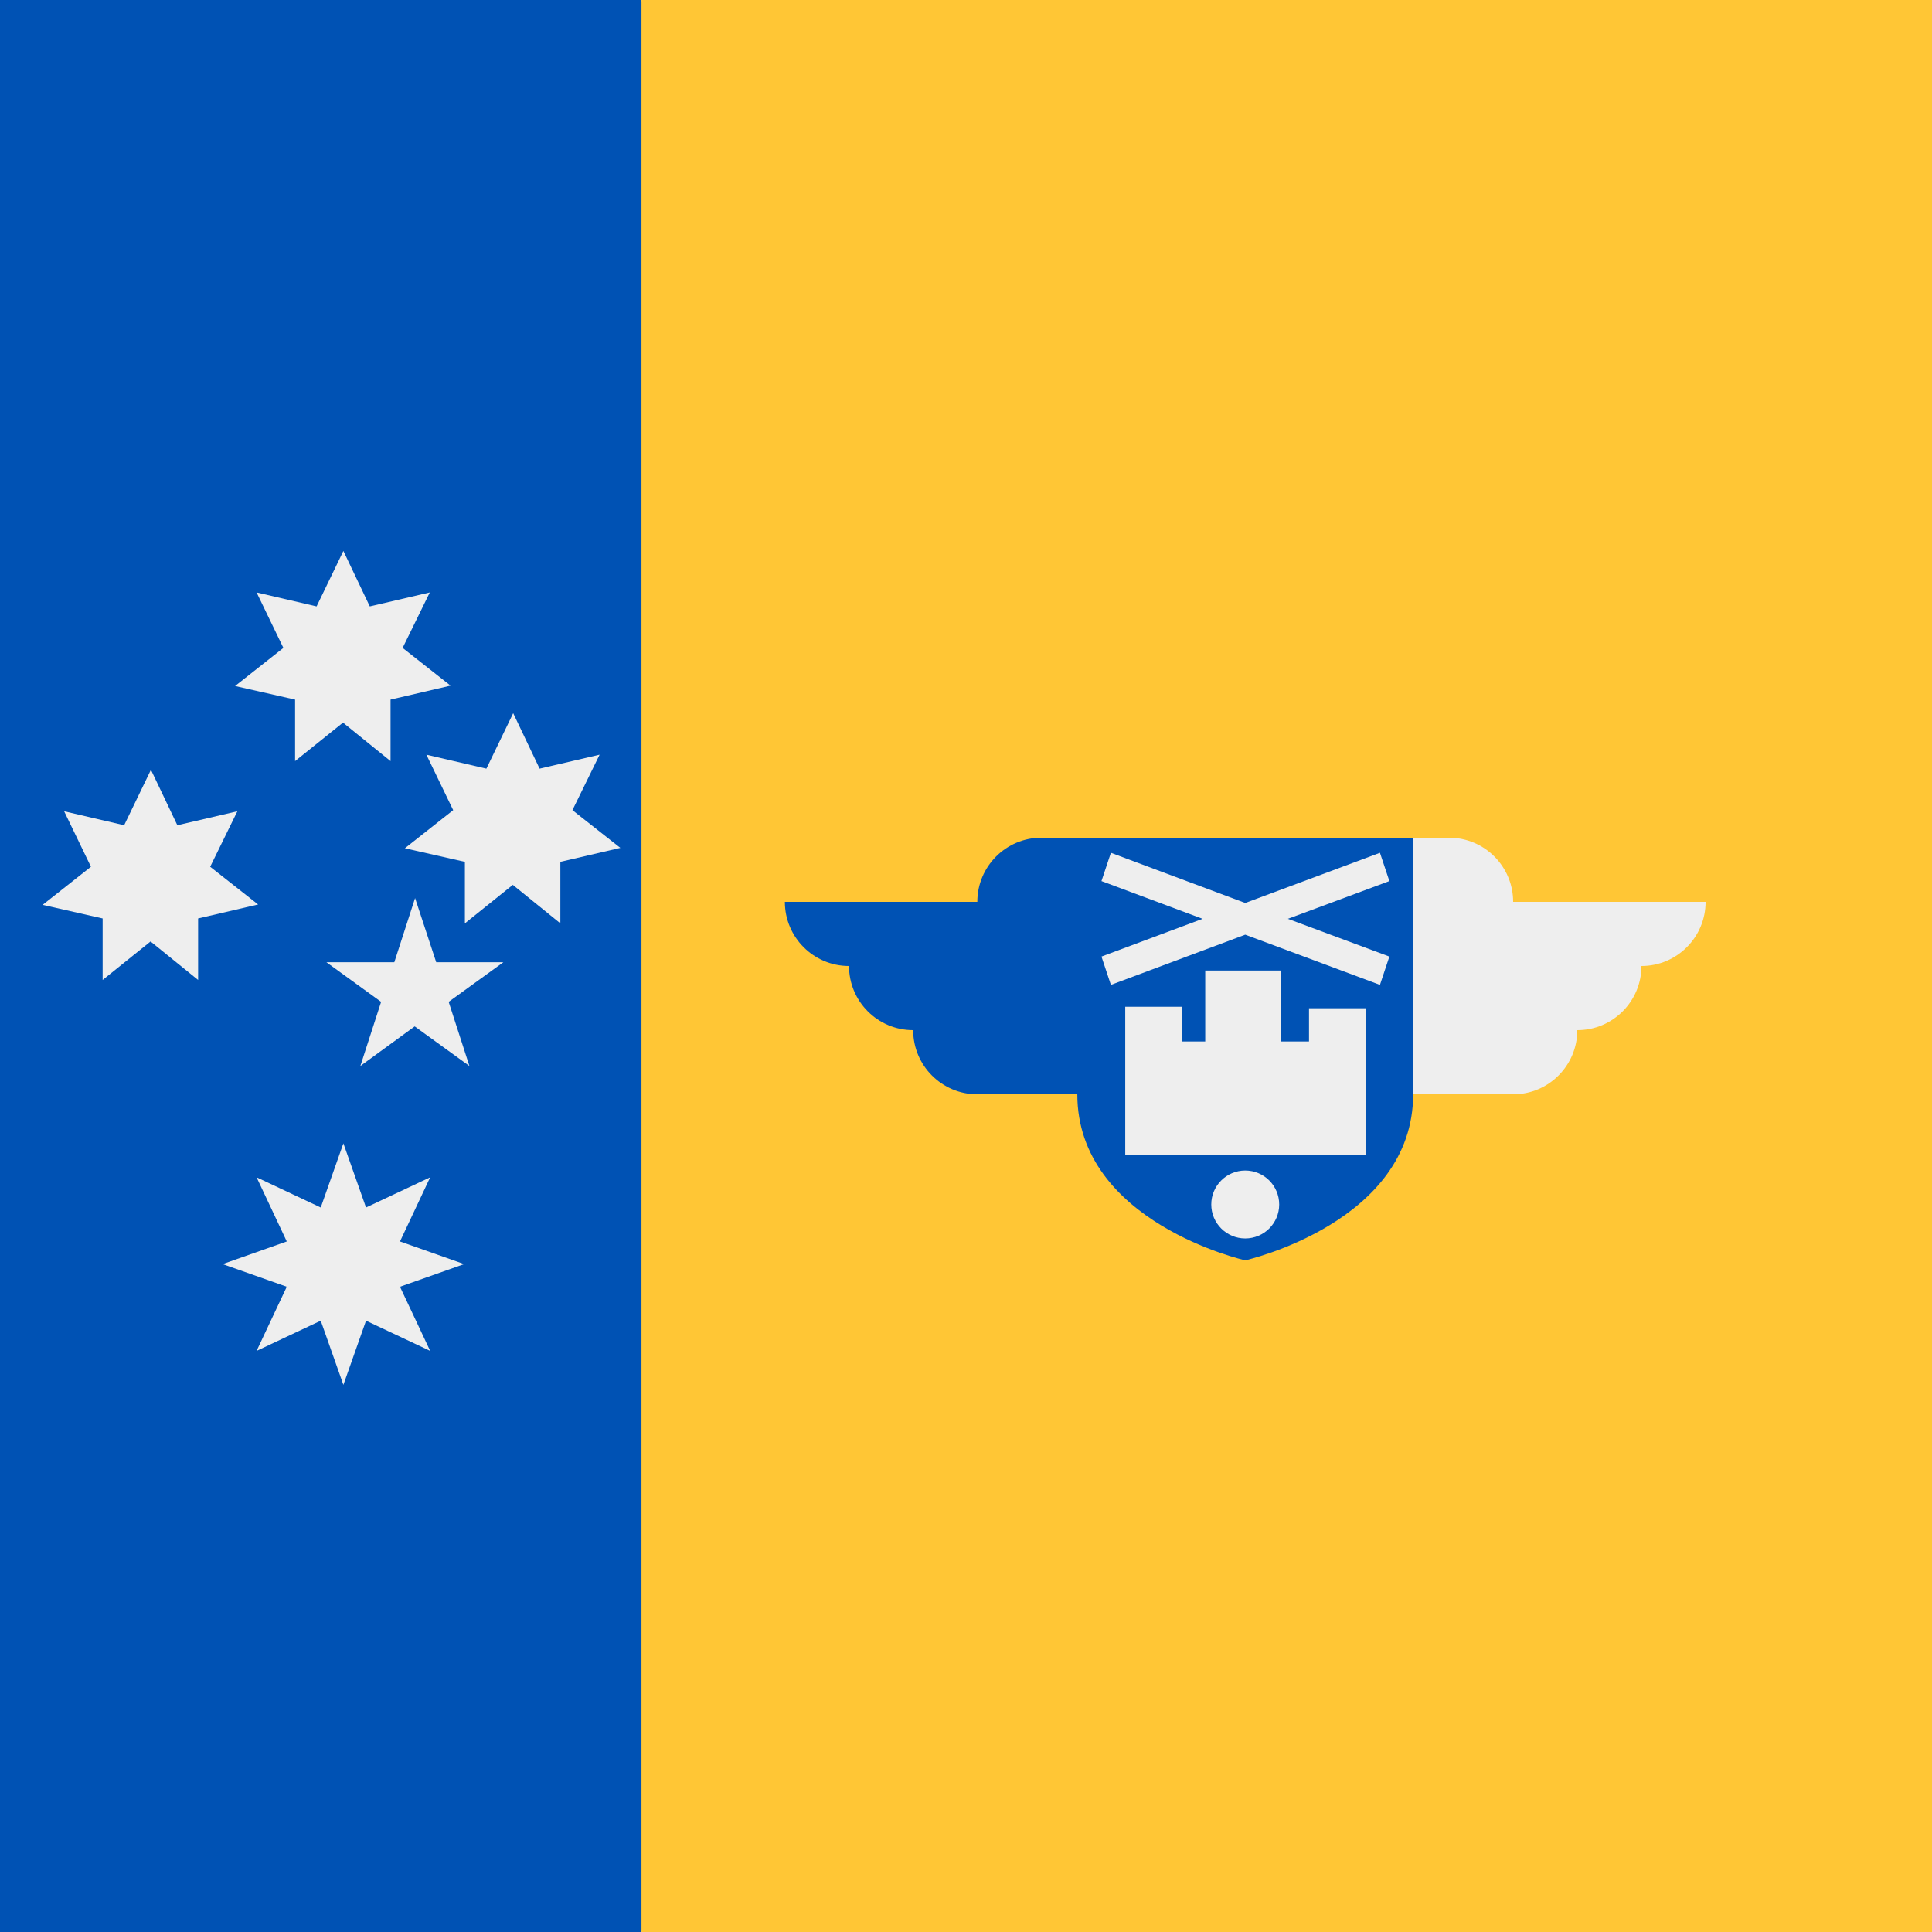
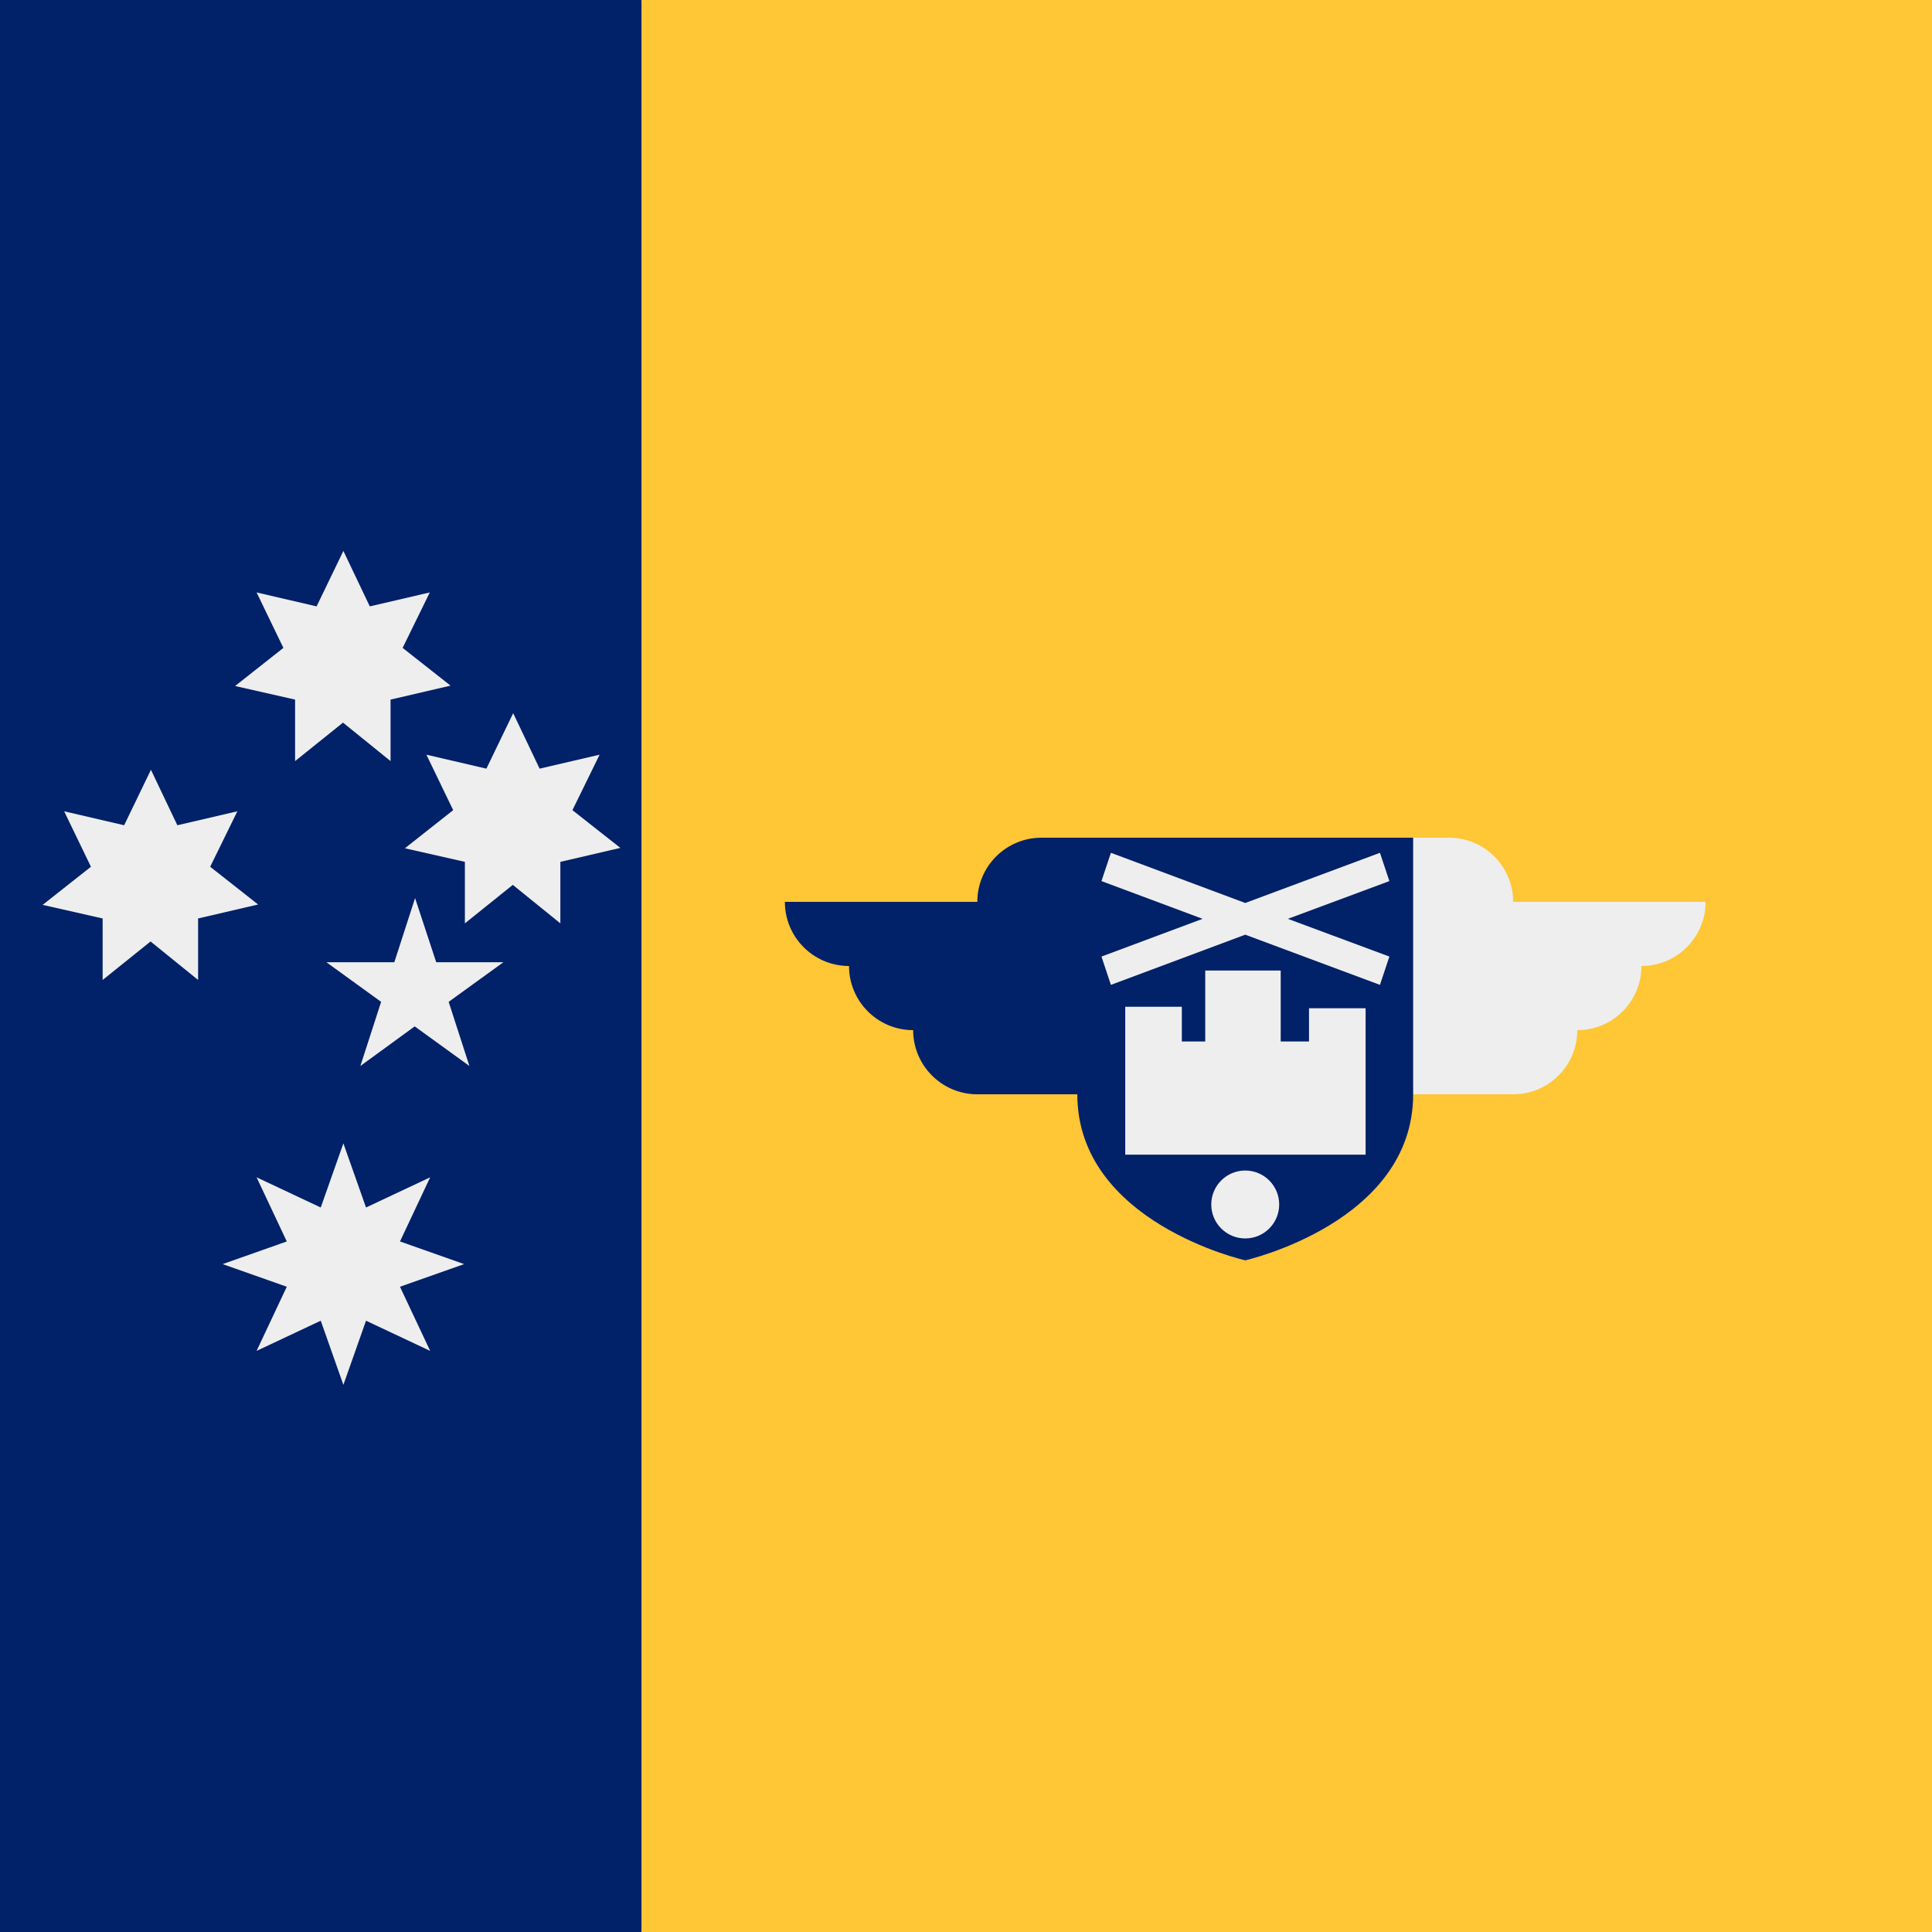
<svg xmlns="http://www.w3.org/2000/svg" width="512" height="512">
  <defs>
    <clipPath id="r">
      <rect width="512" height="512" />
    </clipPath>
  </defs>
  <g clip-path="url(#r)">
-     <path fill="#0052B4" d="M0 0h170l64 256-64 256H0z" />
+     <path fill="#012169" d="M0 0h170l64 256-64 256H0z" />
    <path fill="#FFC635" d="M170 0h342v512H170z" />
    <path fill="#EEEEEE" d="m136 189 7 14.7 15.9-3.7-7.2 14.7 12.7 10-15.9 3.7v16.3l-12.6-10.2-12.7 10.2v-16.3l-15.9-3.6 12.8-10.1L113 200l15.9 3.7zm-45-43 7 14.7 15.9-3.7-7.2 14.7 12.7 10-15.9 3.7v16.3l-12.6-10.2-12.7 10.2v-16.3l-15.9-3.6 12.8-10.1L68 157l15.9 3.7zm19 92 5.6 17h17.8l-14.5 10.5 5.5 17-14.5-10.5-14.4 10.5 5.5-17L86.5 255h18zm-70-34 7 14.7 15.9-3.7-7.2 14.7 12.7 10-15.9 3.7v16.3l-12.6-10.2-12.7 10.2v-16.3l-15.9-3.6 12.8-10.1L17 215l15.9 3.7zm51 99-6 17-17-8 8 17-17 6 17 6-8 17 17-8 6 17 6-17 17 8-8-17 17-6-17-6 8-17-17 8z" />
-     <path fill="#0052B4" d="M276 222a17 17 0 0 0-17 17h-51a17 17 0 0 0 17 17 17 17 0 0 0 17 17 17 17 0 0 0 17 17h71v-68z" />
+     <path fill="#012169" d="M276 222a17 17 0 0 0-17 17h-51a17 17 0 0 0 17 17 17 17 0 0 0 17 17 17 17 0 0 0 17 17h71v-68z" />
    <path fill="#EEEEEE" d="M384 222a17 17 0 0 1 17 17h51a17 17 0 0 1-17 17 17 17 0 0 1-17 17 17 17 0 0 1-17 17h-71v-68z" />
-     <path fill="#0052B4" d="M285.5 222v68c0 34 44.5 44 44.5 44s44.5-10 44.5-44v-68z" />
+     <path fill="#012169" d="M285.5 222v68c0 34 44.5 44 44.5 44s44.5-10 44.5-44v-68z" />
    <path fill="#EEEEEE" d="m294.4 226-2.5 7.5 26.8 10-26.8 10 2.5 7.5 35.6-13.3 35.7 13.3 2.5-7.5-26.9-10 26.9-10-2.5-7.5-35.7 13.3zm25 31.2V276h-6.2v-9.2h-15V306h63.7v-38.8h-15v8.8h-7.5v-18.8zm10.6 71a9 9 0 1 0 0-18 9 9 0 0 0 0 18" />
  </g>
</svg>
